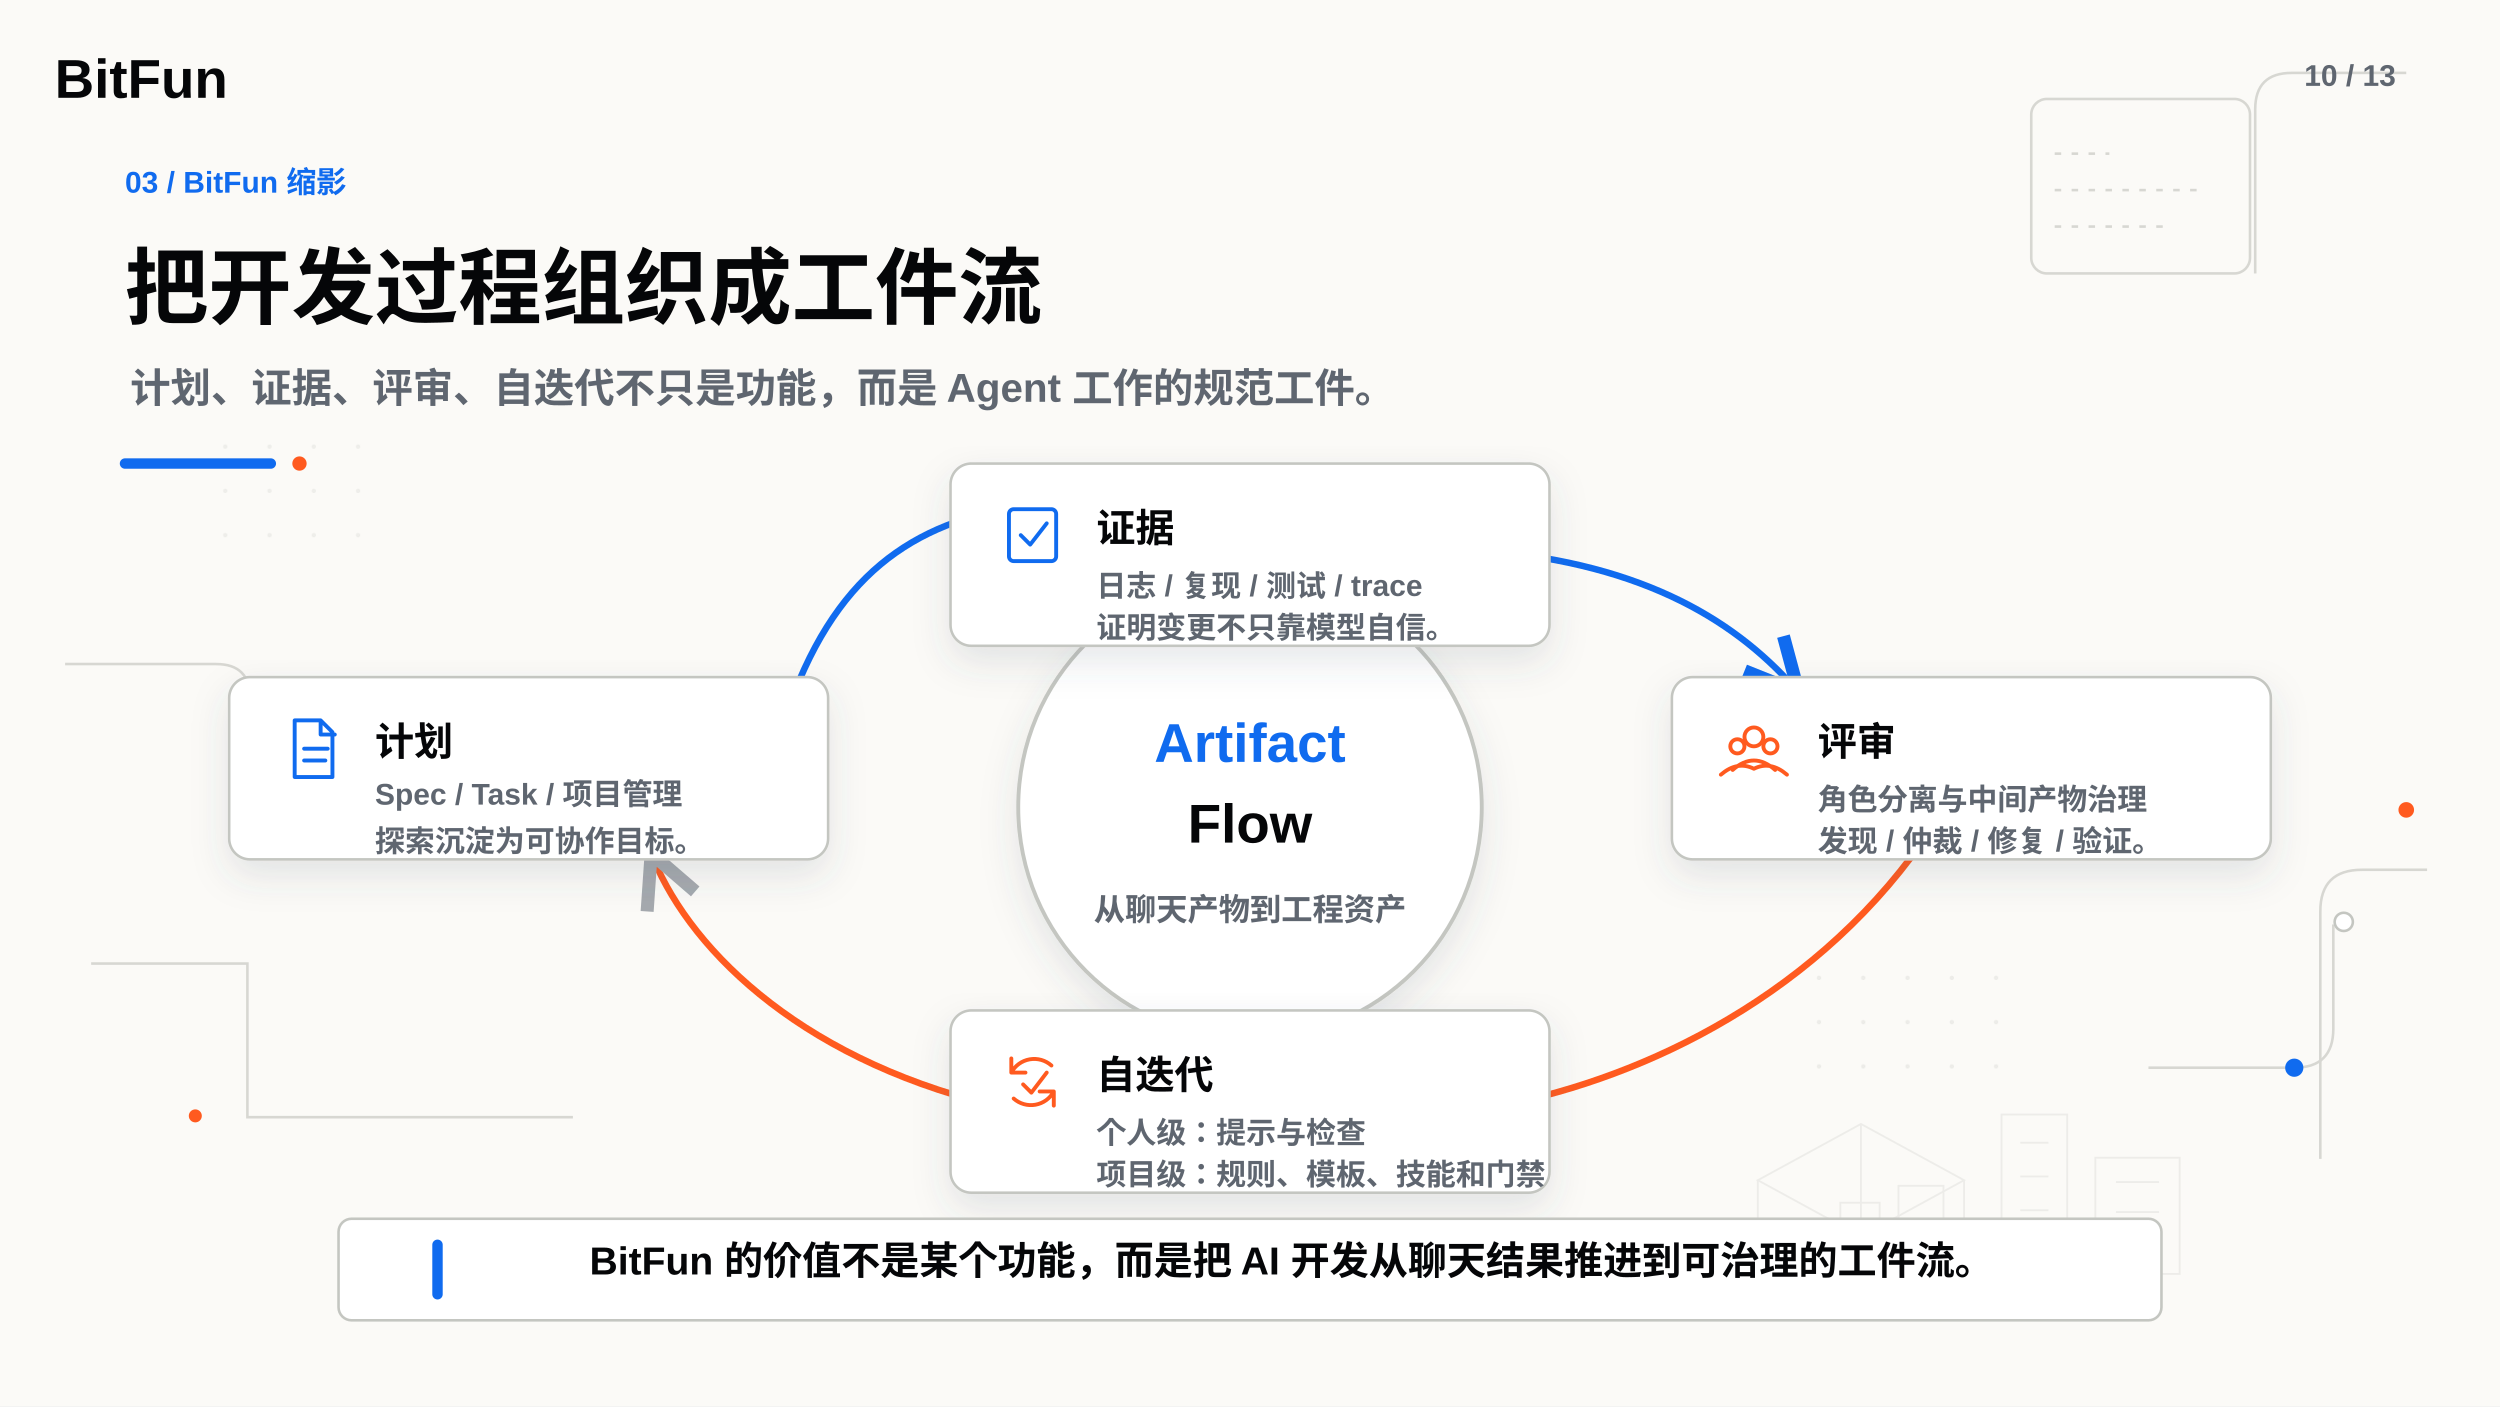
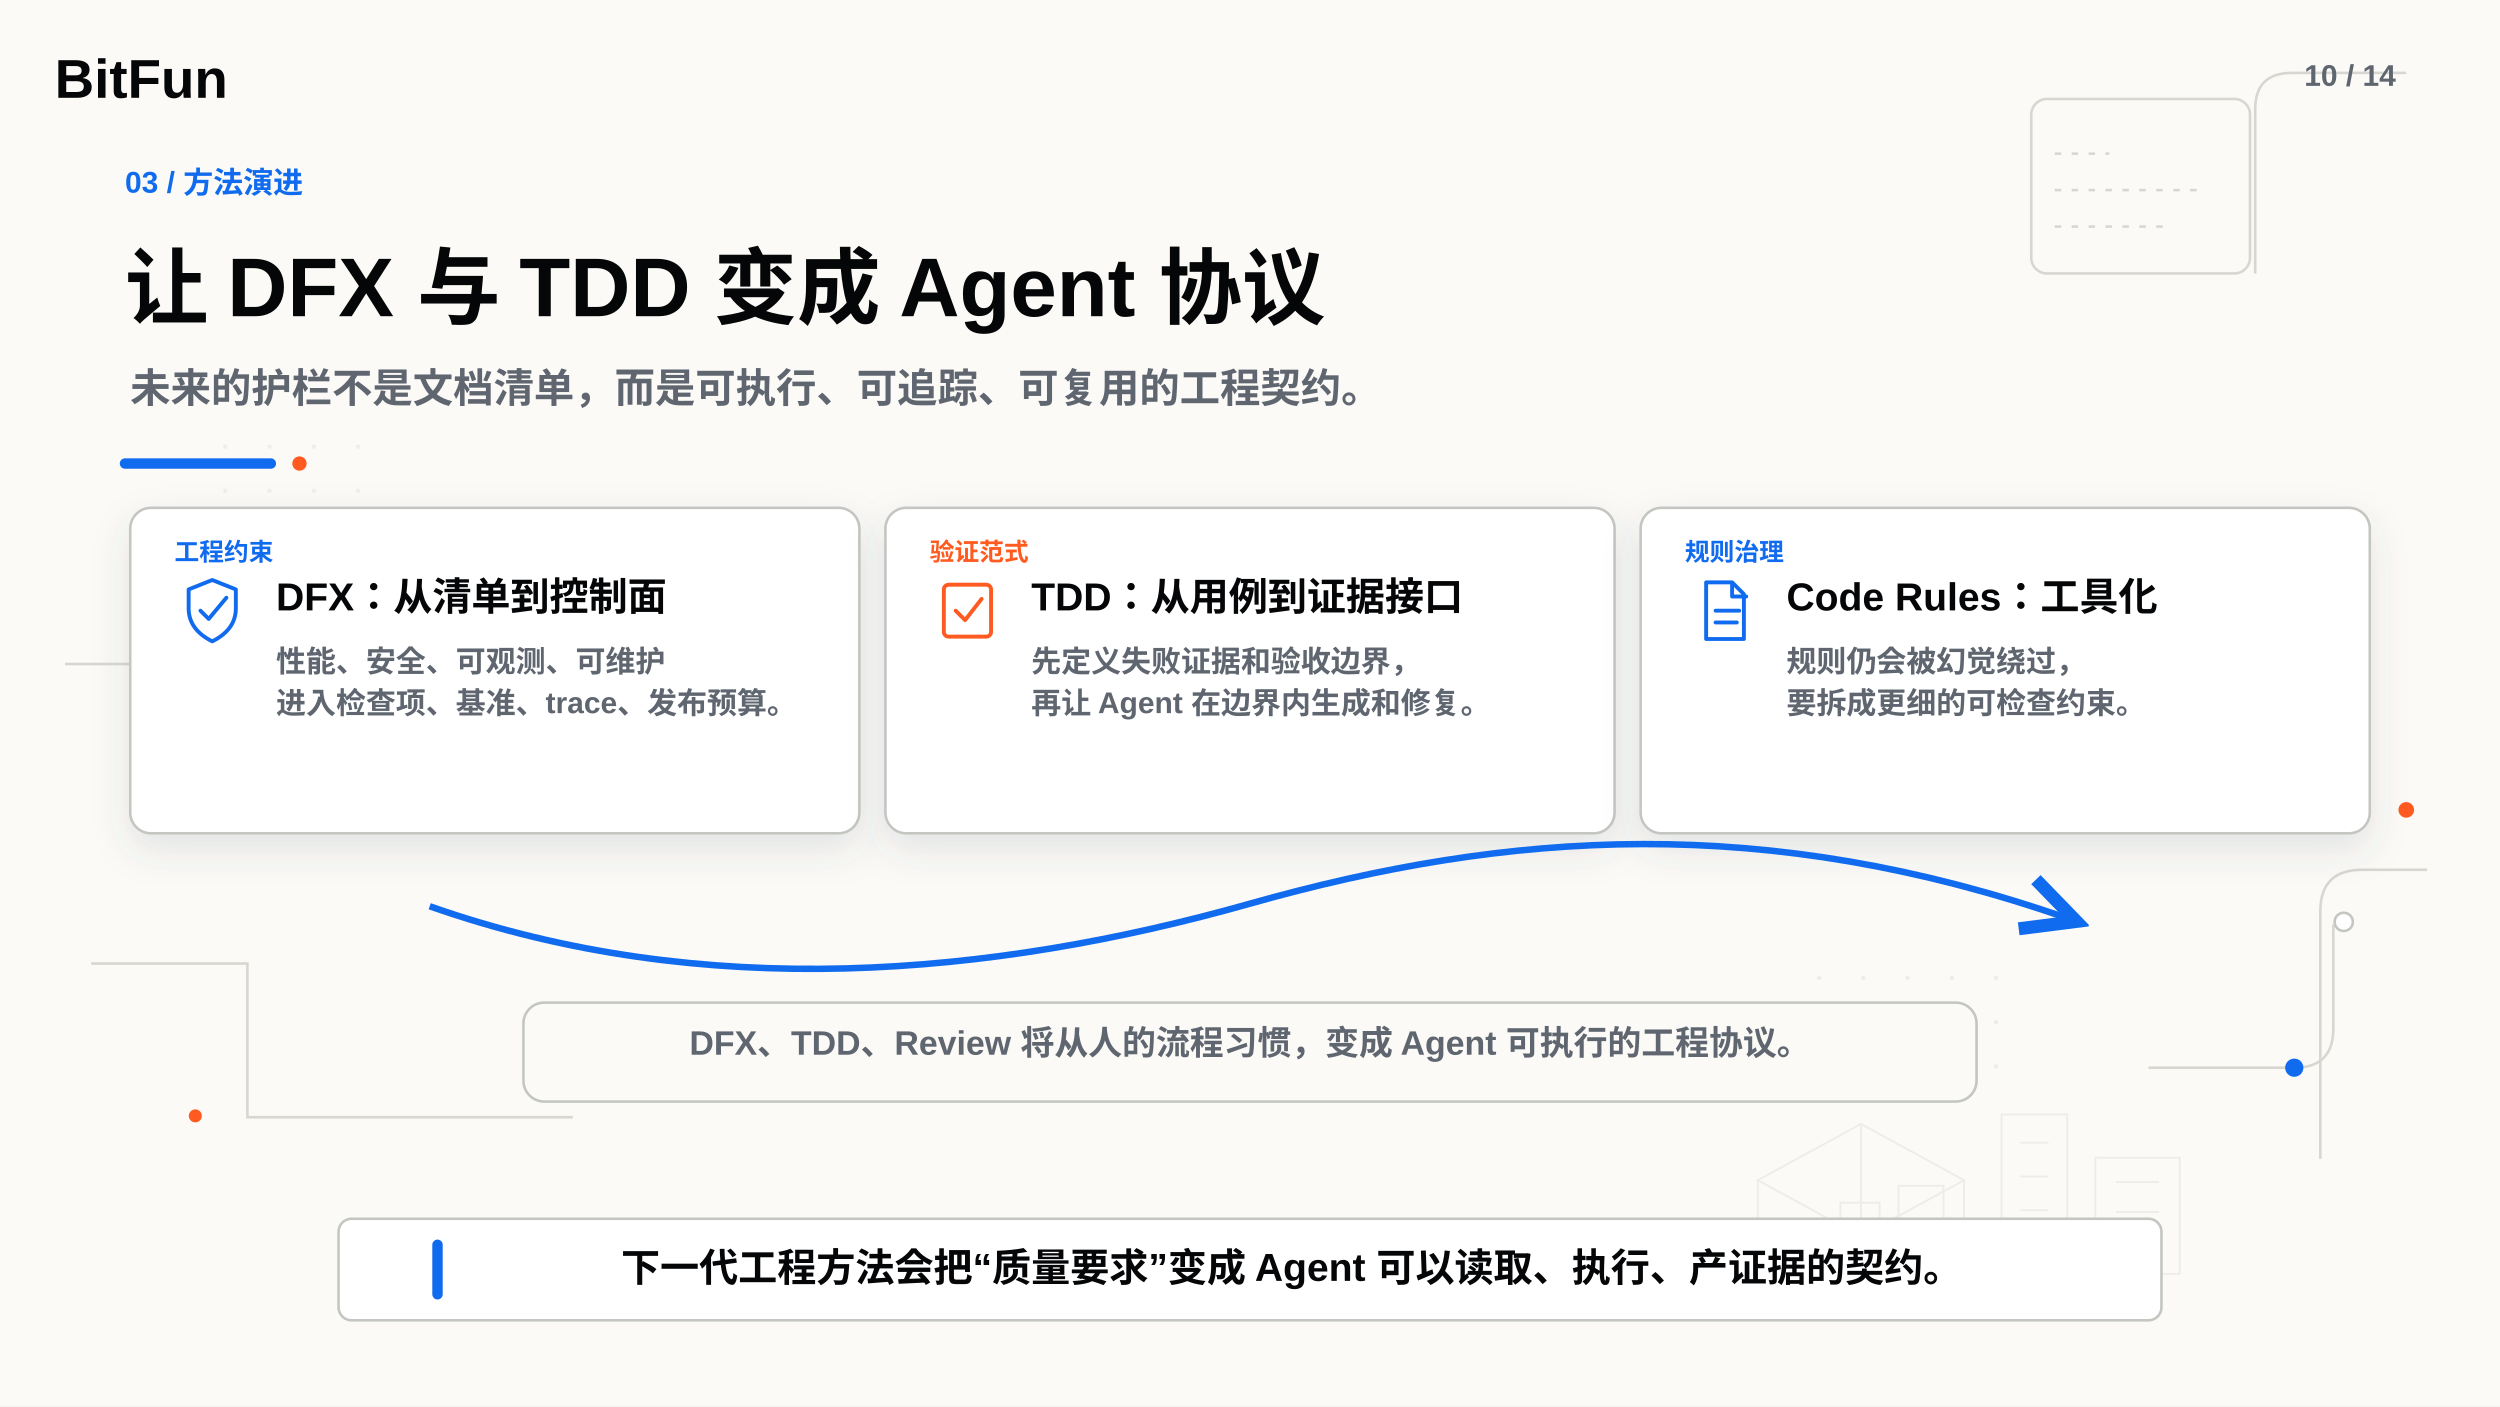
<svg xmlns="http://www.w3.org/2000/svg" width="1920" height="1080" viewBox="0 0 1920 1080">
  <defs>
    <pattern id="lightDots" width="34" height="34" patternUnits="userSpaceOnUse">
      <circle cx="3" cy="3" r="1.7" fill="#C4C6C1" opacity="0.55" />
    </pattern>
    <filter id="paperShadow" x="-18%" y="-18%" width="136%" height="150%">
      <feDropShadow dx="0" dy="12" stdDeviation="14" flood-color="#4B5563" flood-opacity="0.13" />
    </filter>
    <marker id="arrowBlue" markerWidth="12" markerHeight="12" refX="9" refY="6" orient="auto" markerUnits="strokeWidth">
      <path d="M2 2 L10 6 L2 10" fill="none" stroke="#106BEF" stroke-width="2" />
    </marker>
    <marker id="arrowGray" markerWidth="12" markerHeight="12" refX="9" refY="6" orient="auto" markerUnits="strokeWidth">
      <path d="M2 2 L10 6 L2 10" fill="none" stroke="#A5A9AE" stroke-width="2" />
    </marker>
  </defs>
  <rect width="1920" height="1080" fill="#FBFAF7" />
  <rect x="1560" y="76" width="168" height="134" rx="12" fill="none" stroke="#D7D7D2" stroke-width="2" />
  <path d="M1578 118 h42 m-42 28 h112 m-112 28 h88" stroke="#D7D7D2" stroke-width="2" stroke-dasharray="5 8" fill="none" />
  <path d="M1848 56 h-88 q-28 0 -28 28 v126" stroke="#D7D7D2" stroke-width="2" fill="none" />
  <path d="M1782 890 v-190 q0 -32 32 -32 h50" stroke="#D7D7D2" stroke-width="2" fill="none" />
  <path d="M1650 820 h112 q30 0 30 -30 v-80" stroke="#D7D7D2" stroke-width="2" fill="none" />
  <circle cx="1800" cy="708" r="7" fill="#FFFFFF" stroke="#C4C6C1" stroke-width="2" />
  <circle cx="1762" cy="820" r="7" fill="#106BEF" />
  <circle cx="1848" cy="622" r="6" fill="#FF5A1F" />
  <rect x="1378" y="720" width="180" height="120" fill="url(#lightDots)" opacity="0.48" />
  <rect x="152" y="318" width="128" height="96" fill="url(#lightDots)" opacity="0.42" />
  <path d="M70 740 h120 v118 h250" stroke="#D7D7D2" stroke-width="2" fill="none" />
  <path d="M50 510 h116 q26 0 26 26 v52" stroke="#D7D7D2" stroke-width="2" fill="none" />
  <circle cx="150" cy="857" r="5" fill="#FF5A1F" />
  <g opacity="0.26" transform="translate(1350 820) scale(0.72)">
    <path d="M0 120 L110 60 L220 120 L110 180 Z" fill="none" stroke="#C4C6C1" stroke-width="2" />
    <path d="M110 60 V180 M0 120 V220 M220 120 V220 M0 220 H320" stroke="#C4C6C1" stroke-width="2" fill="none" />
    <path d="M260 50 h70 v170 h-70 Z M280 80 h30 M280 116 h30 M280 152 h30" stroke="#C4C6C1" stroke-width="2" fill="none" />
    <path d="M360 96 h90 v124 h-90 Z M382 122 h46 M382 154 h46 M382 186 h46" stroke="#C4C6C1" stroke-width="2" fill="none" />
    <path d="M88 144 h42 v76 h-42 Z M150 126 h48 v94 h-48 Z" stroke="#C4C6C1" stroke-width="2" fill="none" />
  </g>
  <style>
      text { font-family: "Microsoft YaHei", "Noto Sans SC", "PingFang SC", "Segoe UI", Arial, sans-serif; dominant-baseline: hanging; }
      .brand5 { font-size: 42px; font-weight: 900; fill: #050608; }
      .num5 { font-family: "Arial", "Microsoft YaHei", sans-serif; font-weight: 900; fill: #050608; }
      .h15 { font-size: 68px; font-weight: 900; fill: #050608; letter-spacing: 0; }
      .h25 { font-size: 58px; font-weight: 900; fill: #050608; letter-spacing: 0; }
      .sub5 { font-size: 31px; font-weight: 560; fill: #5F6670; }
      .body5 { font-size: 30px; font-weight: 700; fill: #050608; }
      .muted5 { font-size: 24px; font-weight: 560; fill: #5F6670; }
      .label5 { font-size: 29px; font-weight: 900; fill: #050608; }
      .small5 { font-size: 23px; font-weight: 760; fill: #5F6670; }
      .micro5 { font-size: 19px; font-weight: 760; fill: #5F6670; }
    </style>
  <text x="42" y="46" class="brand5">BitFun</text>
-   <text x="1840" y="50" class="small5" text-anchor="end">10 / 13</text>
-   <text x="96" y="132" class="small5" style="fill:#106BEF;font-weight:900">03 / BitFun 缩影</text>
-   <text x="96" y="188" class="h15" style="font-size:64px">把开发过程组织成工件流</text>
-   <text x="100" y="282" class="sub5">计划、证据、评审、自迭代不只是功能，而是 Agent 工作的规范工件。</text>
+   <text x="1840" y="50" class="small5" text-anchor="end">10 / 14</text>
+   <text x="96" y="132" class="small5" style="fill:#106BEF;font-weight:900">03 / 方法演进</text>
+   <text x="96" y="188" class="h15" style="font-size:64px">让 DFX 与 TDD 变成 Agent 协议</text>
+   <text x="100" y="282" class="sub5">未来的护栏不是文档清单，而是可执行、可追踪、可复用的工程契约。</text>
  <path d="M96 356 h112" stroke="#106BEF" stroke-width="8" stroke-linecap="round" />
  <circle cx="230" cy="356" r="5.5" fill="#FF5A1F" />
-   <circle cx="960" cy="620" r="178" fill="#FFFFFF" stroke="#C4C6C1" stroke-width="3" filter="url(#paperShadow)" />
-   <text x="960" y="556" class="num5" text-anchor="middle" style="font-size:42px;fill:#106BEF">Artifact</text>
-   <text x="960" y="618" class="num5" text-anchor="middle" style="font-size:42px;fill:#050608">Flow</text>
-   <text x="960" y="686" class="small5" text-anchor="middle" style="font-size:24px">从聊天产物到工程资产</text>
-   <path d="M610 532 C650 430 714 396 802 386" stroke="#106BEF" stroke-width="5" fill="none" marker-end="url(#arrowBlue)" />
-   <path d="M1128 422 C1256 430 1330 474 1378 528" stroke="#106BEF" stroke-width="5" fill="none" marker-end="url(#arrowBlue)" />
-   <path d="M1468 658 C1376 780 1238 836 1136 852" stroke="#FF5A1F" stroke-width="5" fill="none" marker-end="url(#arrowGray)" />
-   <path d="M776 852 C620 818 532 732 502 660" stroke="#FF5A1F" stroke-width="5" fill="none" marker-end="url(#arrowGray)" />
-   <rect x="176" y="520" width="460" height="140" rx="16" fill="#FFFFFF" stroke="#C4C6C1" stroke-width="2" filter="url(#paperShadow)" />
-   <g transform="translate(210 546) scale(0.90625)">
+   <rect x="100" y="390" width="560" height="250" rx="16" fill="#FFFFFF" stroke="#C4C6C1" stroke-width="2" filter="url(#paperShadow)" />
+   <text x="134" y="414" class="micro5" style="fill:#106BEF;font-size:19px;font-weight:900">工程约束</text>
+   <g transform="translate(134 440) scale(0.90625)">
+     <path d="M32 6 L52 14 V30 q0 18 -20 28 Q12 48 12 30 V14 Z M22 32 l7 7 l15 -18" stroke="#106BEF" stroke-width="3.31" stroke-linecap="round" stroke-linejoin="round" fill="none" />
+   </g>
+   <text x="212" y="448" class="label5" style="font-size:30px">DFX：从清单到控制面</text>
+   <text x="212" y="496" class="small5" style="font-size:23px;fill:#5F6670;font-weight:640">性能、安全、可观测、可维护</text>
+   <text x="212" y="528" class="small5" style="font-size:23px;fill:#5F6670;font-weight:640">进入检查项、基准、trace、发布预算。</text>
+   <rect x="680" y="390" width="560" height="250" rx="16" fill="#FFFFFF" stroke="#C4C6C1" stroke-width="2" filter="url(#paperShadow)" />
+   <text x="714" y="414" class="micro5" style="fill:#FF5A1F;font-size:19px;font-weight:900">验证范式</text>
+   <g transform="translate(714 440) scale(0.90625)">
+     <rect x="12" y="10" width="40" height="44" rx="4" stroke="#FF5A1F" stroke-width="3.31" stroke-linecap="round" stroke-linejoin="round" fill="none" />
+     <path d="M22 32 l8 8 l14 -18" stroke="#FF5A1F" stroke-width="3.31" stroke-linecap="round" stroke-linejoin="round" fill="none" />
+   </g>
+   <text x="792" y="448" class="label5" style="font-size:30px">TDD：从用例到证据接口</text>
+   <text x="792" y="496" class="small5" style="font-size:23px;fill:#5F6670;font-weight:640">先定义失败证据和验收边界，</text>
+   <text x="792" y="528" class="small5" style="font-size:23px;fill:#5F6670;font-weight:640">再让 Agent 在边界内生成和修复。</text>
+   <rect x="1260" y="390" width="560" height="250" rx="16" fill="#FFFFFF" stroke="#C4C6C1" stroke-width="2" filter="url(#paperShadow)" />
+   <text x="1294" y="414" class="micro5" style="fill:#106BEF;font-size:19px;font-weight:900">规则治理</text>
+   <g transform="translate(1294 440) scale(0.90625)">
    <path d="M18 8 h22 l10 10 v38 H18 Z M40 8 v12 h12 M26 32 h20 M26 42 h18" stroke="#106BEF" stroke-width="3.31" stroke-linecap="round" stroke-linejoin="round" fill="none" />
  </g>
-   <text x="288" y="554" class="label5" style="font-size:30px">计划</text>
-   <text x="288" y="602" class="small5" style="font-size:23px;fill:#5F6670;font-weight:640">Spec / Task / 项目管理</text>
-   <text x="288" y="634" class="small5" style="font-size:23px;fill:#5F6670;font-weight:640">探索沉淀为可协作目标。</text>
-   <rect x="730" y="356" width="460" height="140" rx="16" fill="#FFFFFF" stroke="#C4C6C1" stroke-width="2" filter="url(#paperShadow)" />
-   <g transform="translate(764 382) scale(0.90625)">
-     <rect x="12" y="10" width="40" height="44" rx="4" stroke="#106BEF" stroke-width="3.31" stroke-linecap="round" stroke-linejoin="round" fill="none" />
-     <path d="M22 32 l8 8 l14 -18" stroke="#106BEF" stroke-width="3.31" stroke-linecap="round" stroke-linejoin="round" fill="none" />
-   </g>
-   <text x="842" y="390" class="label5" style="font-size:30px">证据</text>
-   <text x="842" y="438" class="small5" style="font-size:23px;fill:#5F6670;font-weight:640">日志 / 复现 / 测试 / trace</text>
-   <text x="842" y="470" class="small5" style="font-size:23px;fill:#5F6670;font-weight:640">证明变更不只靠模型自信。</text>
-   <rect x="1284" y="520" width="460" height="140" rx="16" fill="#FFFFFF" stroke="#C4C6C1" stroke-width="2" filter="url(#paperShadow)" />
-   <g transform="translate(1318 546) scale(0.90625)">
-     <circle cx="32" cy="22" r="8" stroke="#FF5A1F" stroke-width="3.31" stroke-linecap="round" stroke-linejoin="round" fill="none" />
-     <circle cx="18" cy="30" r="6" stroke="#FF5A1F" stroke-width="3.31" stroke-linecap="round" stroke-linejoin="round" fill="none" />
-     <circle cx="46" cy="30" r="6" stroke="#FF5A1F" stroke-width="3.31" stroke-linecap="round" stroke-linejoin="round" fill="none" />
-     <path d="M14 50 q18 -16 36 0 M4 54 q14 -12 28 -5 M32 49 q14 -7 28 5" stroke="#FF5A1F" stroke-width="3.31" stroke-linecap="round" stroke-linejoin="round" fill="none" />
-   </g>
-   <text x="1396" y="554" class="label5" style="font-size:30px">评审</text>
-   <text x="1396" y="602" class="small5" style="font-size:23px;fill:#5F6670;font-weight:640">角色分离与中间产物治理</text>
-   <text x="1396" y="634" class="small5" style="font-size:23px;fill:#5F6670;font-weight:640">发现 / 仲裁 / 修复 / 验证。</text>
-   <rect x="730" y="776" width="460" height="140" rx="16" fill="#FFFFFF" stroke="#C4C6C1" stroke-width="2" filter="url(#paperShadow)" />
-   <g transform="translate(764 802) scale(0.90625)">
-     <path d="M48 18 A22 22 0 0 0 14 24 M14 24 h12 M14 24 v-12 M16 46 A22 22 0 0 0 50 40 M50 40 H38 M50 40 v12" stroke="#FF5A1F" stroke-width="3.31" stroke-linecap="round" stroke-linejoin="round" fill="none" />
-     <path d="M24 34 l7 7 l13 -17" stroke="#FF5A1F" stroke-width="3.31" stroke-linecap="round" stroke-linejoin="round" fill="none" />
-   </g>
-   <text x="842" y="810" class="label5" style="font-size:30px">自迭代</text>
-   <text x="842" y="858" class="small5" style="font-size:23px;fill:#5F6670;font-weight:640">个人级：提示与检查</text>
-   <text x="842" y="890" class="small5" style="font-size:23px;fill:#5F6670;font-weight:640">项目级：规则、模板、技能和门禁</text>
+   <text x="1372" y="448" class="label5" style="font-size:30px">Code Rules：工具化</text>
+   <text x="1372" y="496" class="small5" style="font-size:23px;fill:#5F6670;font-weight:640">规则仍会被幻觉绕过，</text>
+   <text x="1372" y="528" class="small5" style="font-size:23px;fill:#5F6670;font-weight:640">要拆成更细的可检查约束。</text>
+   <path d="M330 696 C540 770 762 750 960 694 S1356 624 1590 706" stroke="#106BEF" stroke-width="5" fill="none" marker-end="url(#arrowBlue)" />
+   <rect x="402" y="770" width="1116" height="76" rx="16" fill="#FBFAF7" stroke="#C4C6C1" stroke-width="2" />
+   <text x="960" y="792" class="small5" text-anchor="middle" style="font-size:26px;font-weight:900">DFX、TDD、Review 将从人的流程习惯，变成 Agent 可执行的工程协议。</text>
  <rect x="260" y="936" width="1400" height="78" rx="10" fill="#FFFFFF" stroke="#C4C6C1" stroke-width="2" />
  <path d="M336 956 v38" stroke="#106BEF" stroke-width="8" stroke-linecap="round" />
-   <text x="992" y="958" class="body5" text-anchor="middle" style="font-size:30px">BitFun 的价值不是某个功能，而是把 AI 开发从聊天结果推进到可治理的工件流。</text>
+   <text x="992" y="958" class="body5" text-anchor="middle" style="font-size:30px">下一代工程方法会把“质量要求”变成 Agent 可以读取、执行、产证据的契约。</text>
</svg>
